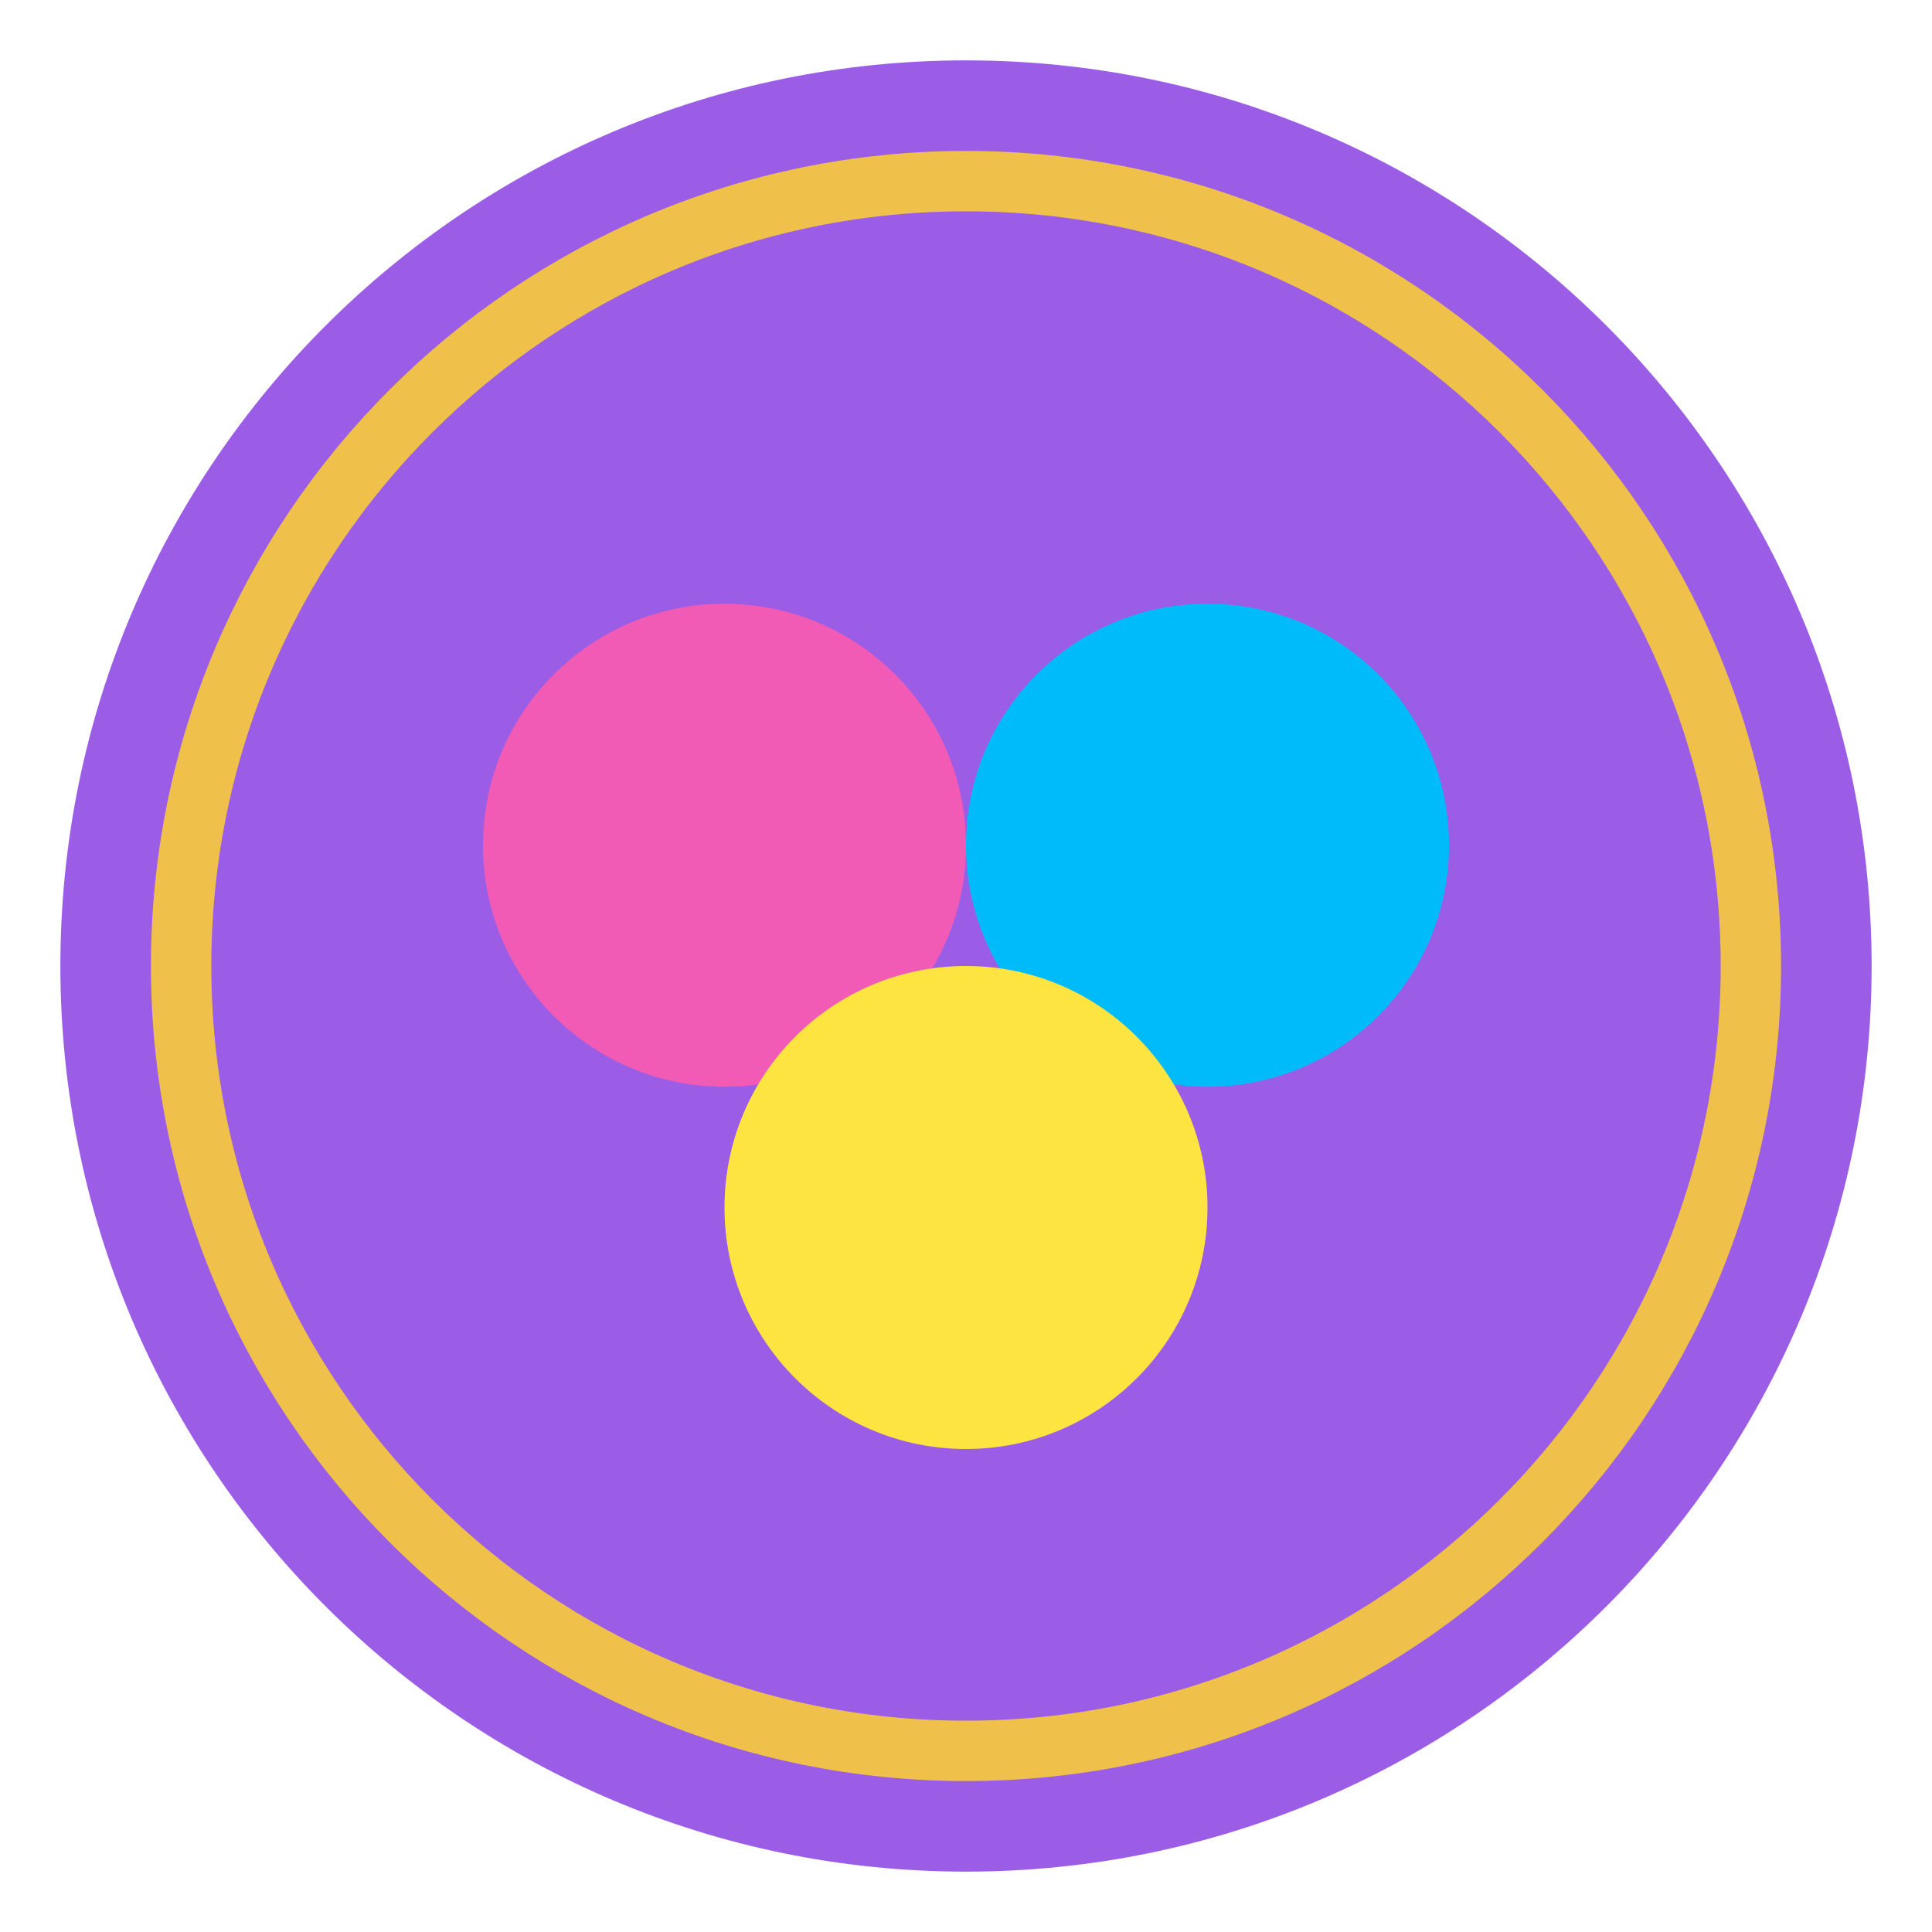
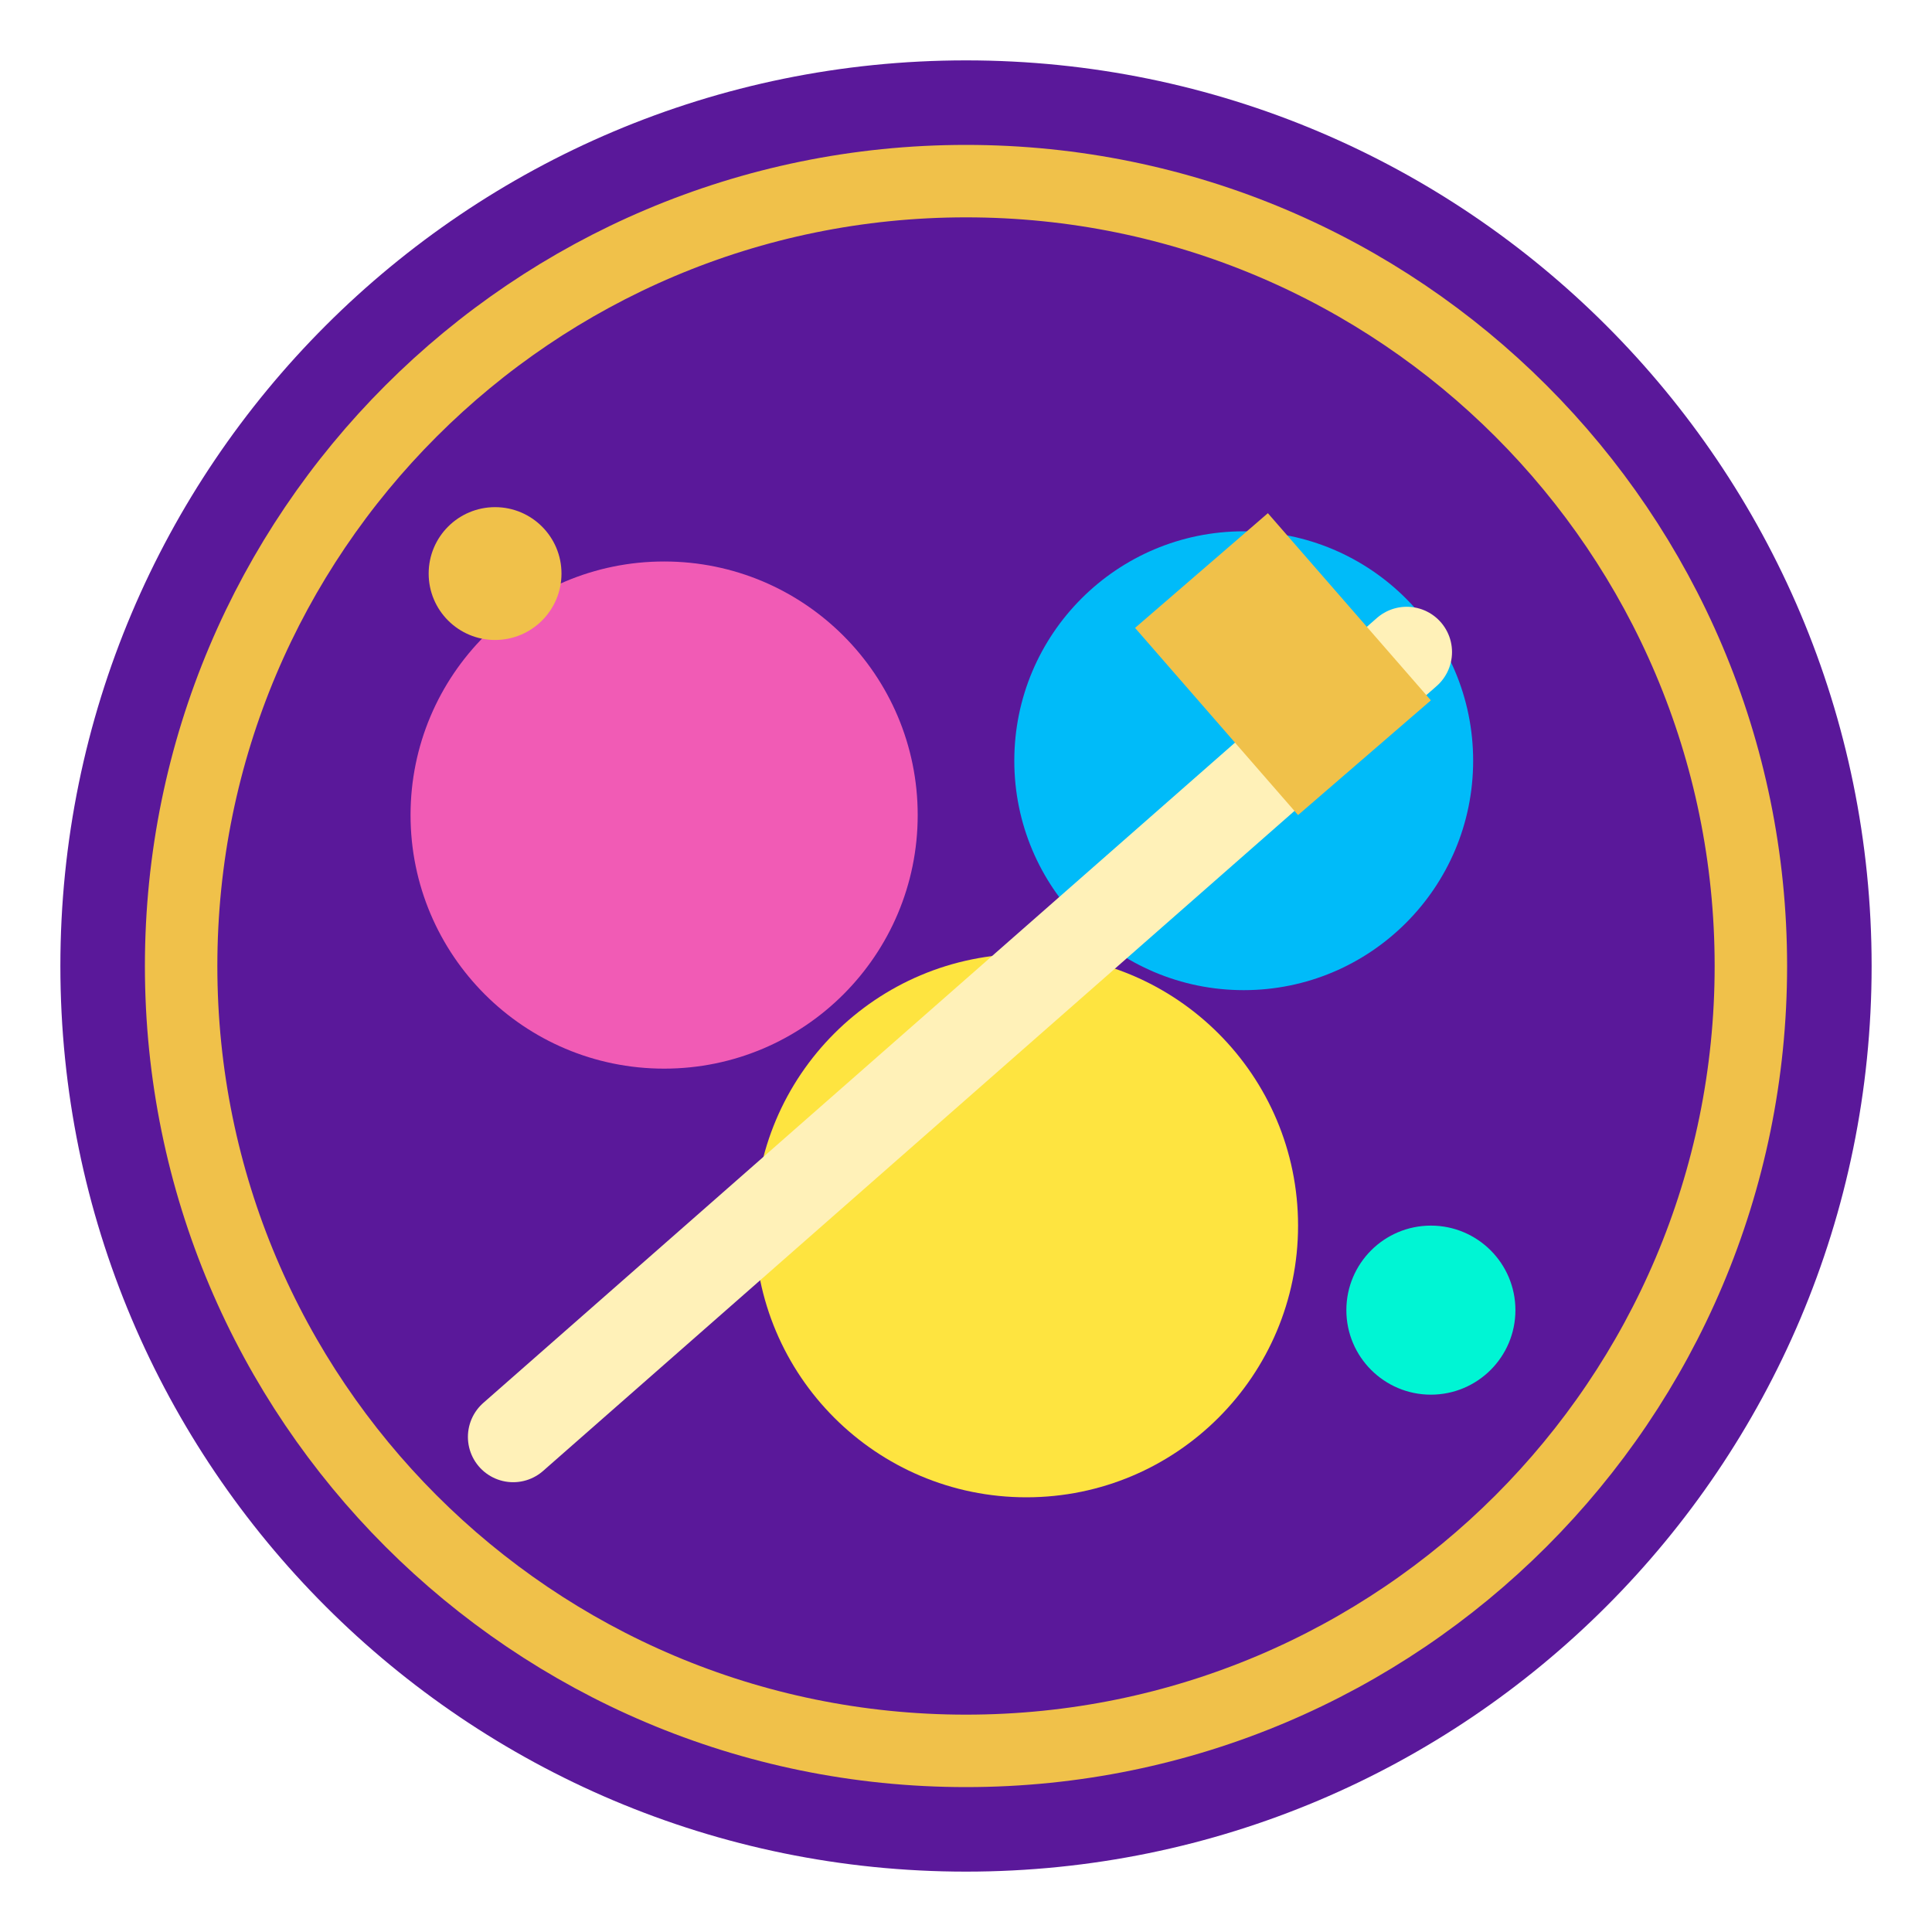
<svg xmlns="http://www.w3.org/2000/svg" viewBox="0 0 32 32">
-   <circle cx="16" cy="16" r="15" fill="#9B5DE5" />
-   <circle cx="16" cy="16" r="13" fill="none" stroke="#F0C14A" stroke-width="1" />
-   <circle cx="12" cy="14" r="4" fill="#F15BB5" />
-   <circle cx="20" cy="14" r="4" fill="#00BBF9" />
-   <circle cx="16" cy="20" r="4" fill="#FEE440" />
+   <circle cx="16" cy="16" r="15" fill="#5A189A" />
+   <circle cx="16" cy="16" r="13" fill="none" stroke="#F0C14A" stroke-width="1.2" />
+   <circle cx="11" cy="13.5" r="4.2" fill="#F15BB5" />
+   <circle cx="20.6" cy="12.6" r="3.8" fill="#00BBF9" />
+   <circle cx="17" cy="20.3" r="4.5" fill="#FEE440" />
+   <path d="M8.5 23.8l14.8-13" stroke="#FFF1B8" stroke-width="1.5" stroke-linecap="round" />
+   <path d="M21 8.5l2.7 3.1-2.2 1.9-2.7-3.1z" fill="#F0C14A" />
+   <circle cx="23.7" cy="21.7" r="1.4" fill="#00F5D4" />
+   <circle cx="8.2" cy="9.5" r="1.1" fill="#F0C14A" />
</svg>
